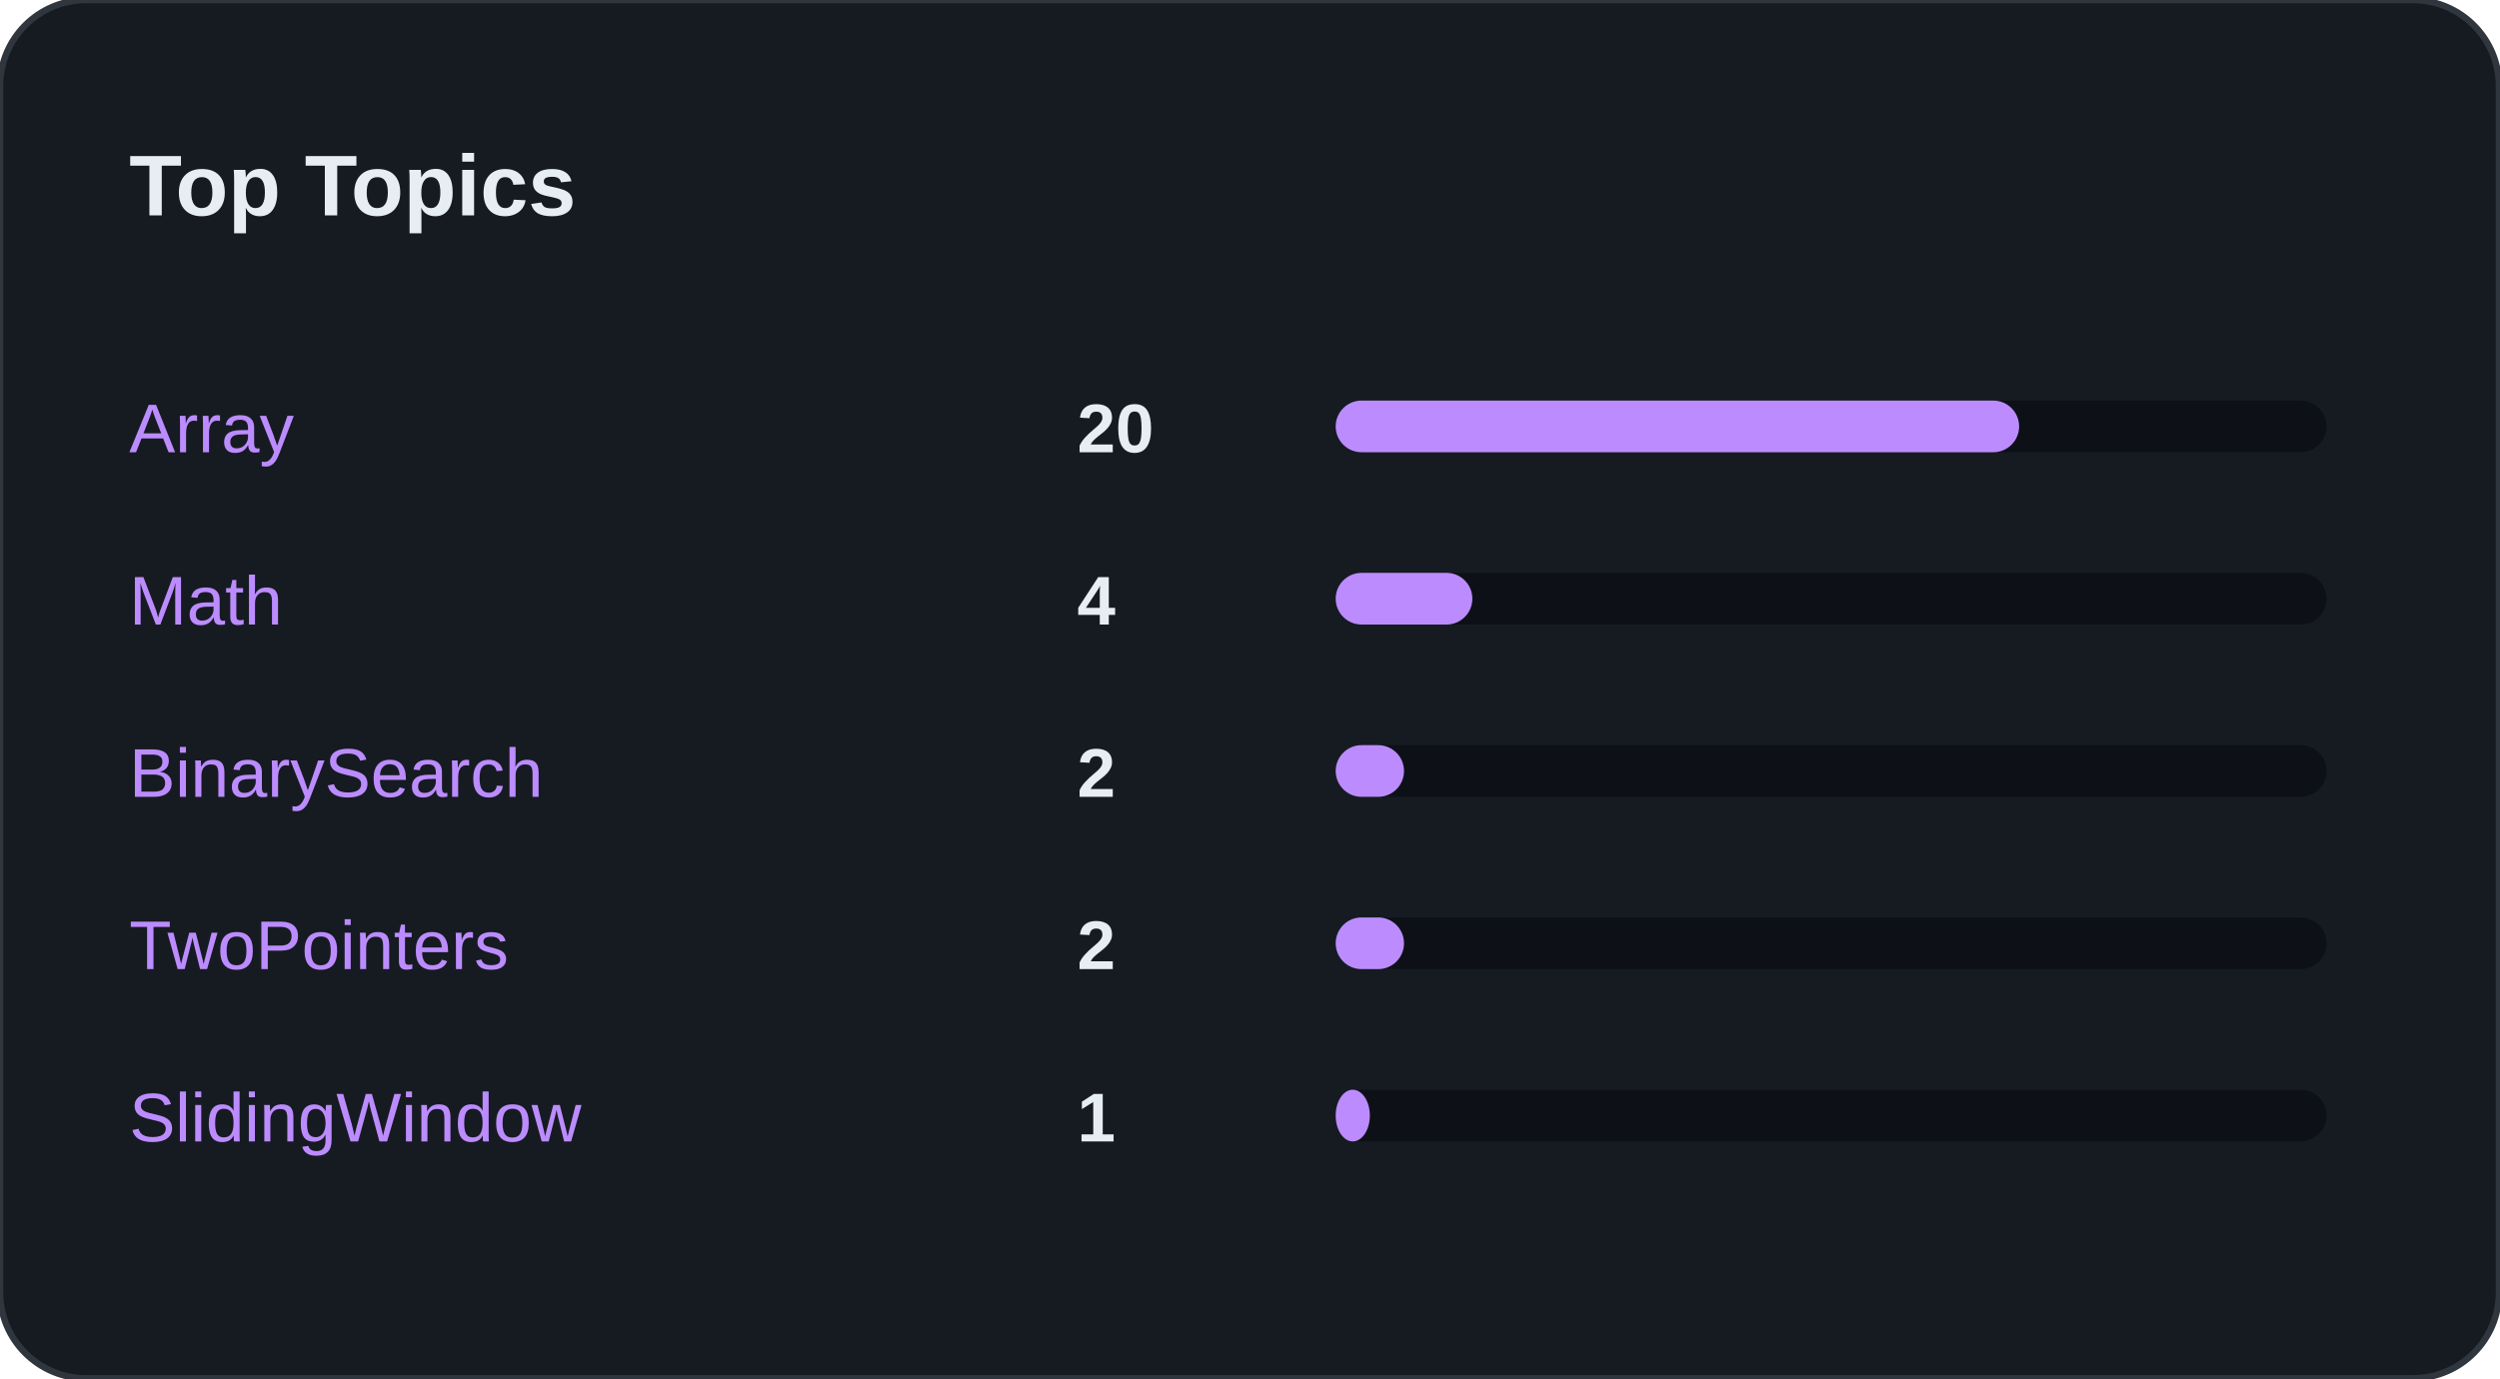
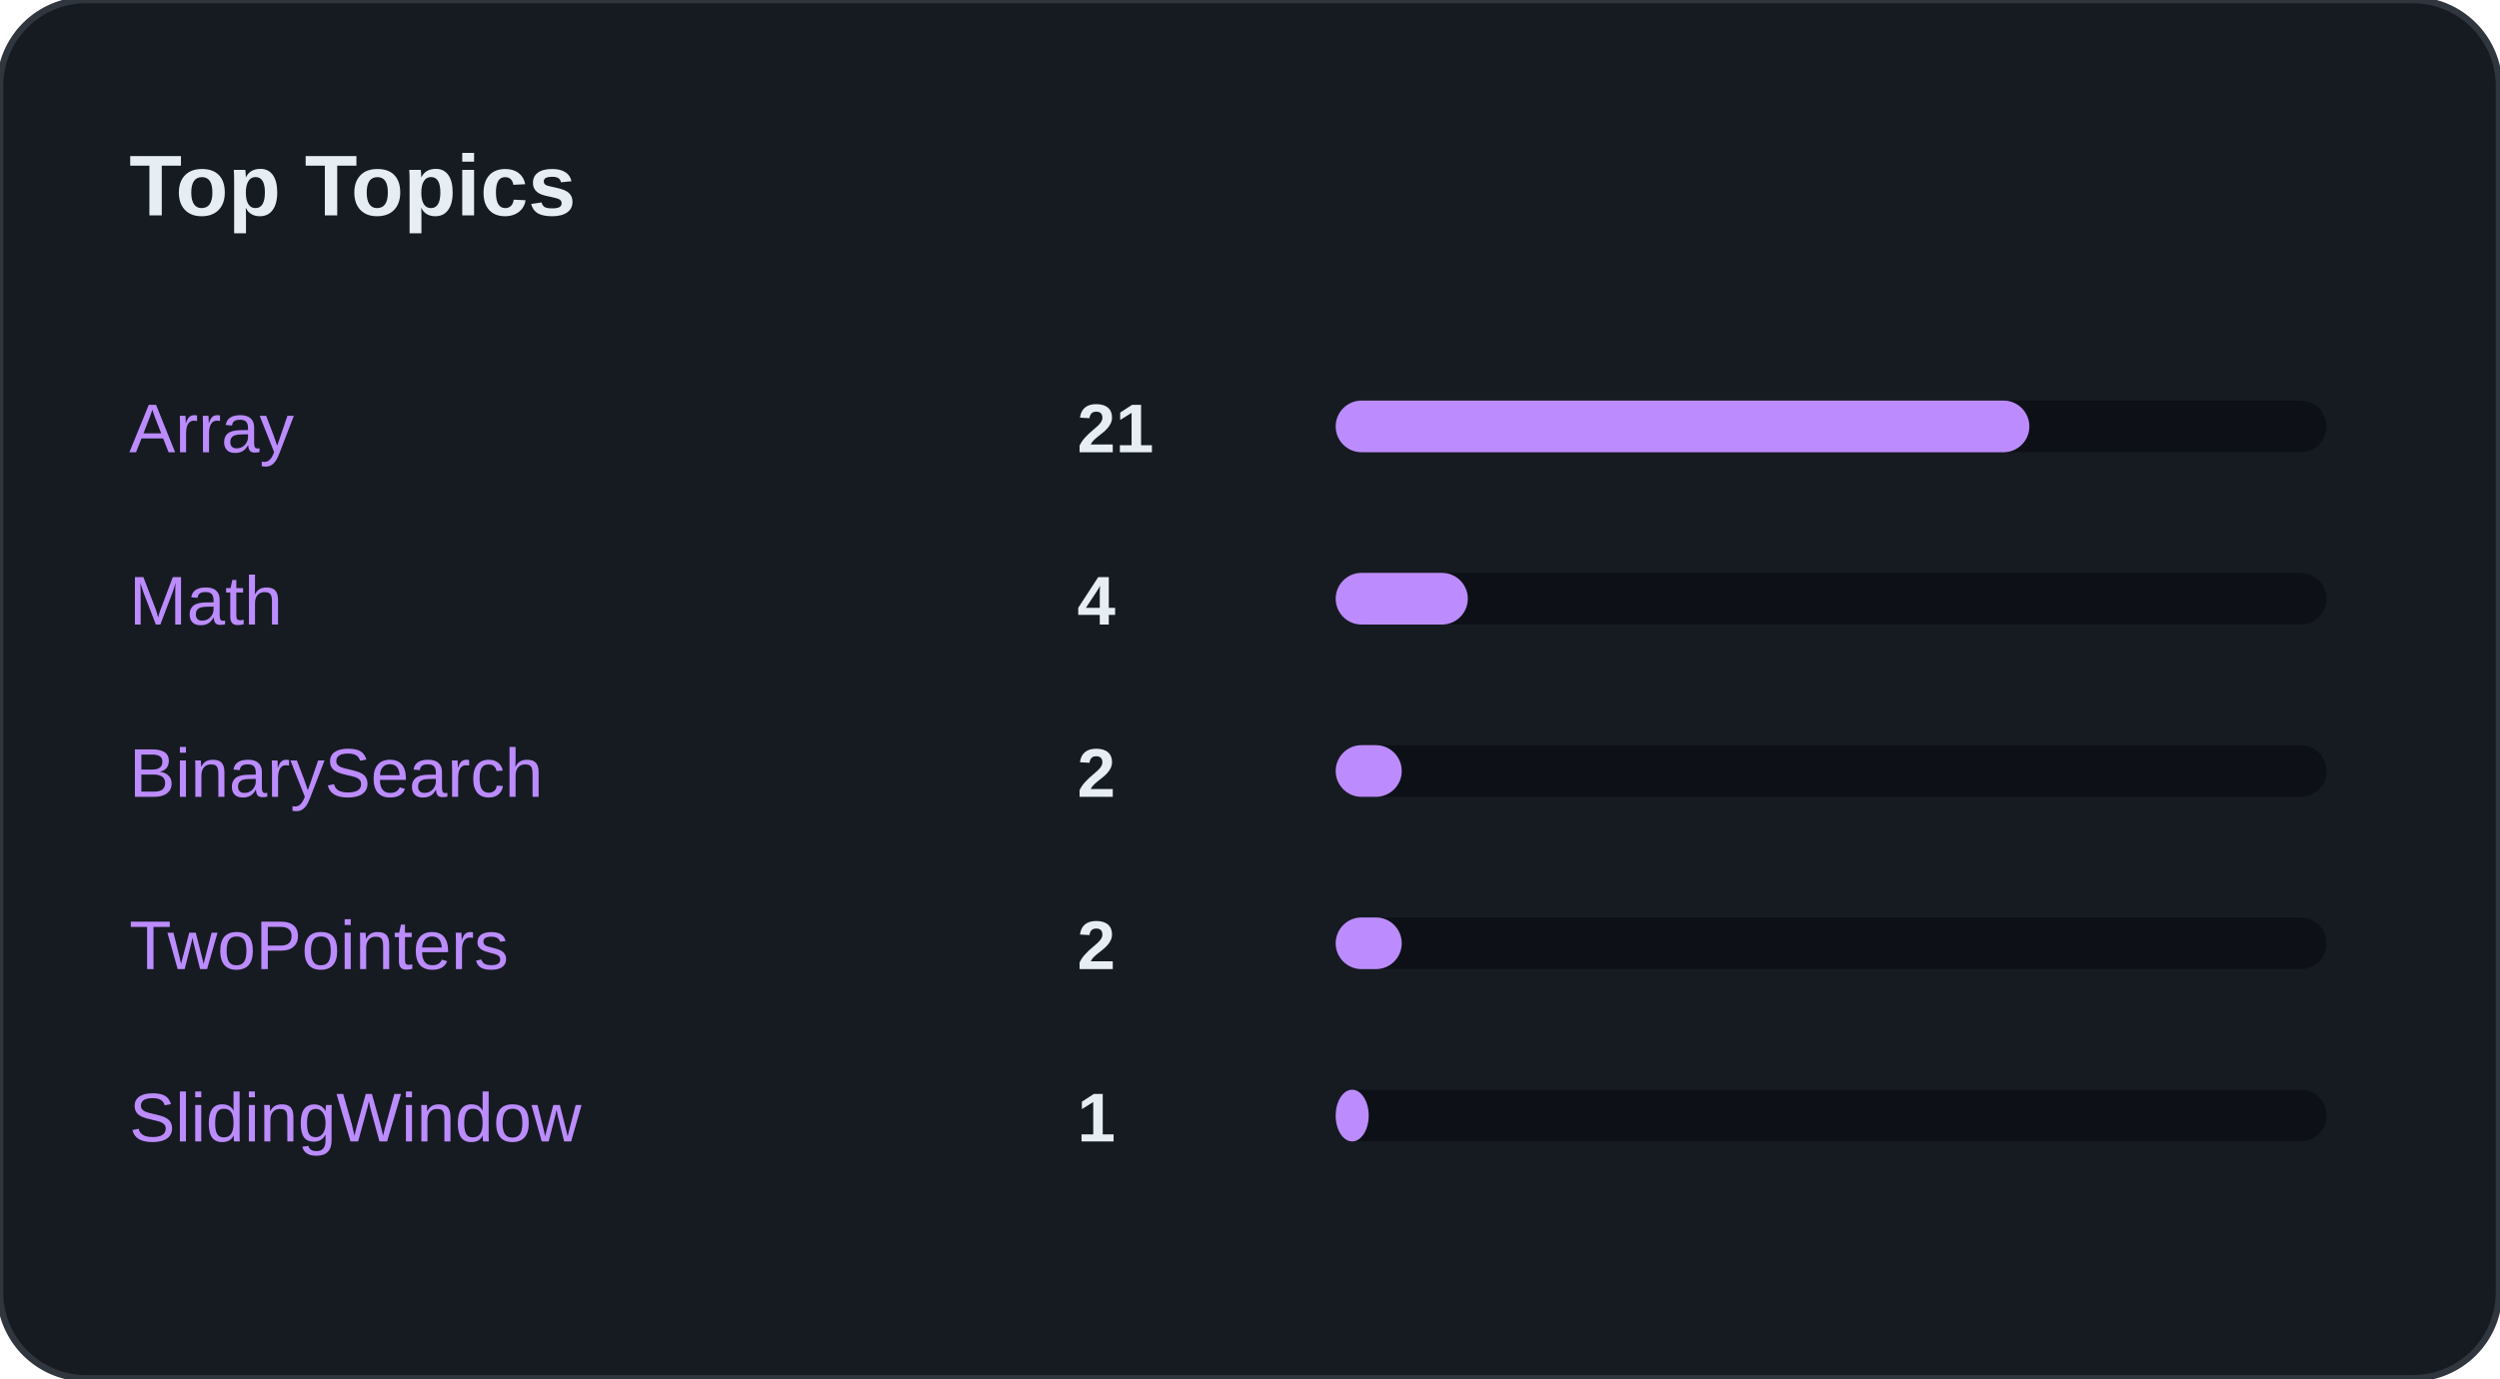
<svg xmlns="http://www.w3.org/2000/svg" width="100%" viewBox="0 0 580 320" preserveAspectRatio="xMidYMid meet">
  <rect width="580" height="320" rx="20" fill="#161B22" stroke="#30363D" stroke-width="1.5" />
  <text x="30" y="50" font-family="Segoe UI, Arial, sans-serif" font-size="20" font-weight="bold" fill="#E6EDF3">Top Topics</text>
  <text x="30" y="105" font-family="Segoe UI, Arial, sans-serif" font-size="16" fill="#BC8CFF">Array</text>
-   <text x="250" y="105" font-family="Segoe UI, Arial, sans-serif" font-size="16" font-weight="bold" fill="#E6EDF3">20</text>
+   <text x="250" y="105" font-family="Segoe UI, Arial, sans-serif" font-size="16" font-weight="bold" fill="#E6EDF3">21</text>
  <rect x="310" y="93" width="230" height="12" rx="6" fill="#0D1117" />
-   <rect x="310" y="93" width="158.621" height="12" rx="6" fill="#BC8CFF" />
+   <rect x="310" y="93" width="161" height="12" rx="6" fill="#BC8CFF" />
  <text x="30" y="145" font-family="Segoe UI, Arial, sans-serif" font-size="16" fill="#BC8CFF">Math</text>
  <text x="250" y="145" font-family="Segoe UI, Arial, sans-serif" font-size="16" font-weight="bold" fill="#E6EDF3">4</text>
  <rect x="310" y="133" width="230" height="12" rx="6" fill="#0D1117" />
-   <rect x="310" y="133" width="31.724" height="12" rx="6" fill="#BC8CFF" />
+   <rect x="310" y="133" width="30.667" height="12" rx="6" fill="#BC8CFF" />
  <text x="30" y="185" font-family="Segoe UI, Arial, sans-serif" font-size="16" fill="#BC8CFF">BinarySearch</text>
  <text x="250" y="185" font-family="Segoe UI, Arial, sans-serif" font-size="16" font-weight="bold" fill="#E6EDF3">2</text>
  <rect x="310" y="173" width="230" height="12" rx="6" fill="#0D1117" />
-   <rect x="310" y="173" width="15.862" height="12" rx="6" fill="#BC8CFF" />
+   <rect x="310" y="173" width="15.333" height="12" rx="6" fill="#BC8CFF" />
  <text x="30" y="225" font-family="Segoe UI, Arial, sans-serif" font-size="16" fill="#BC8CFF">TwoPointers</text>
  <text x="250" y="225" font-family="Segoe UI, Arial, sans-serif" font-size="16" font-weight="bold" fill="#E6EDF3">2</text>
  <rect x="310" y="213" width="230" height="12" rx="6" fill="#0D1117" />
-   <rect x="310" y="213" width="15.862" height="12" rx="6" fill="#BC8CFF" />
+   <rect x="310" y="213" width="15.333" height="12" rx="6" fill="#BC8CFF" />
  <text x="30" y="265" font-family="Segoe UI, Arial, sans-serif" font-size="16" fill="#BC8CFF">SlidingWindow</text>
  <text x="250" y="265" font-family="Segoe UI, Arial, sans-serif" font-size="16" font-weight="bold" fill="#E6EDF3">1</text>
  <rect x="310" y="253" width="230" height="12" rx="6" fill="#0D1117" />
-   <rect x="310" y="253" width="7.931" height="12" rx="6" fill="#BC8CFF" />
+   <rect x="310" y="253" width="7.667" height="12" rx="6" fill="#BC8CFF" />
</svg>
